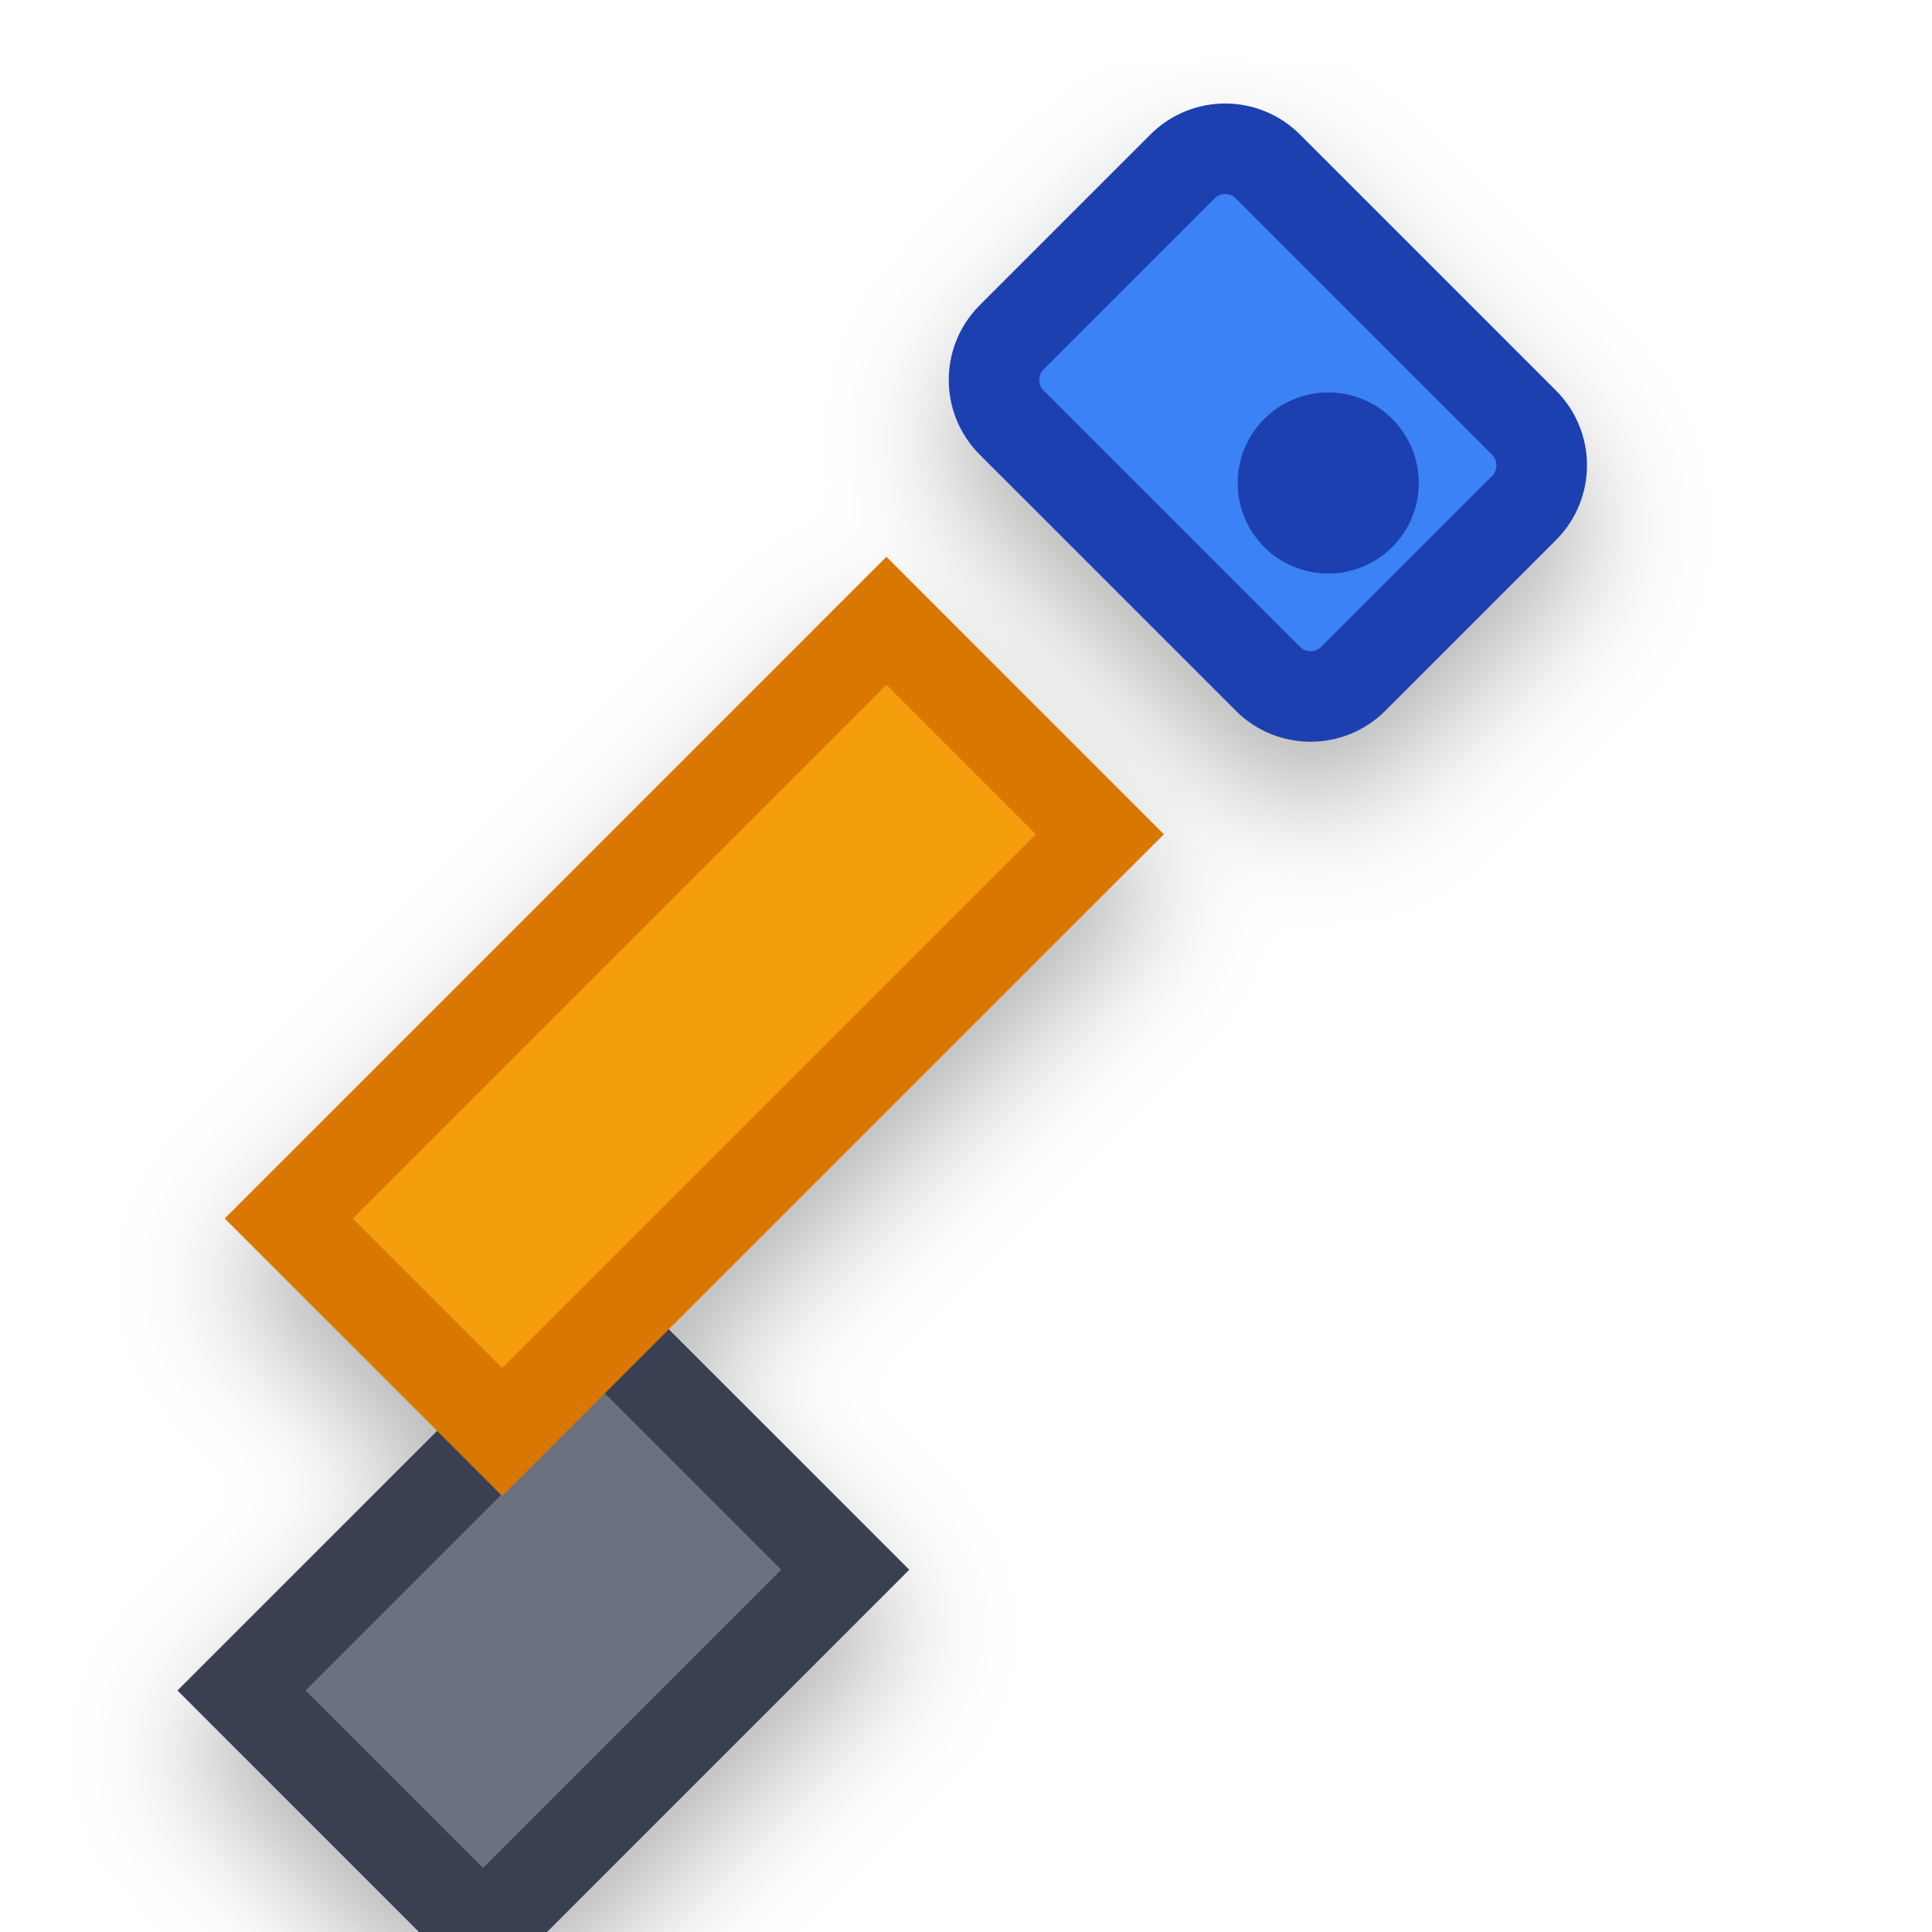
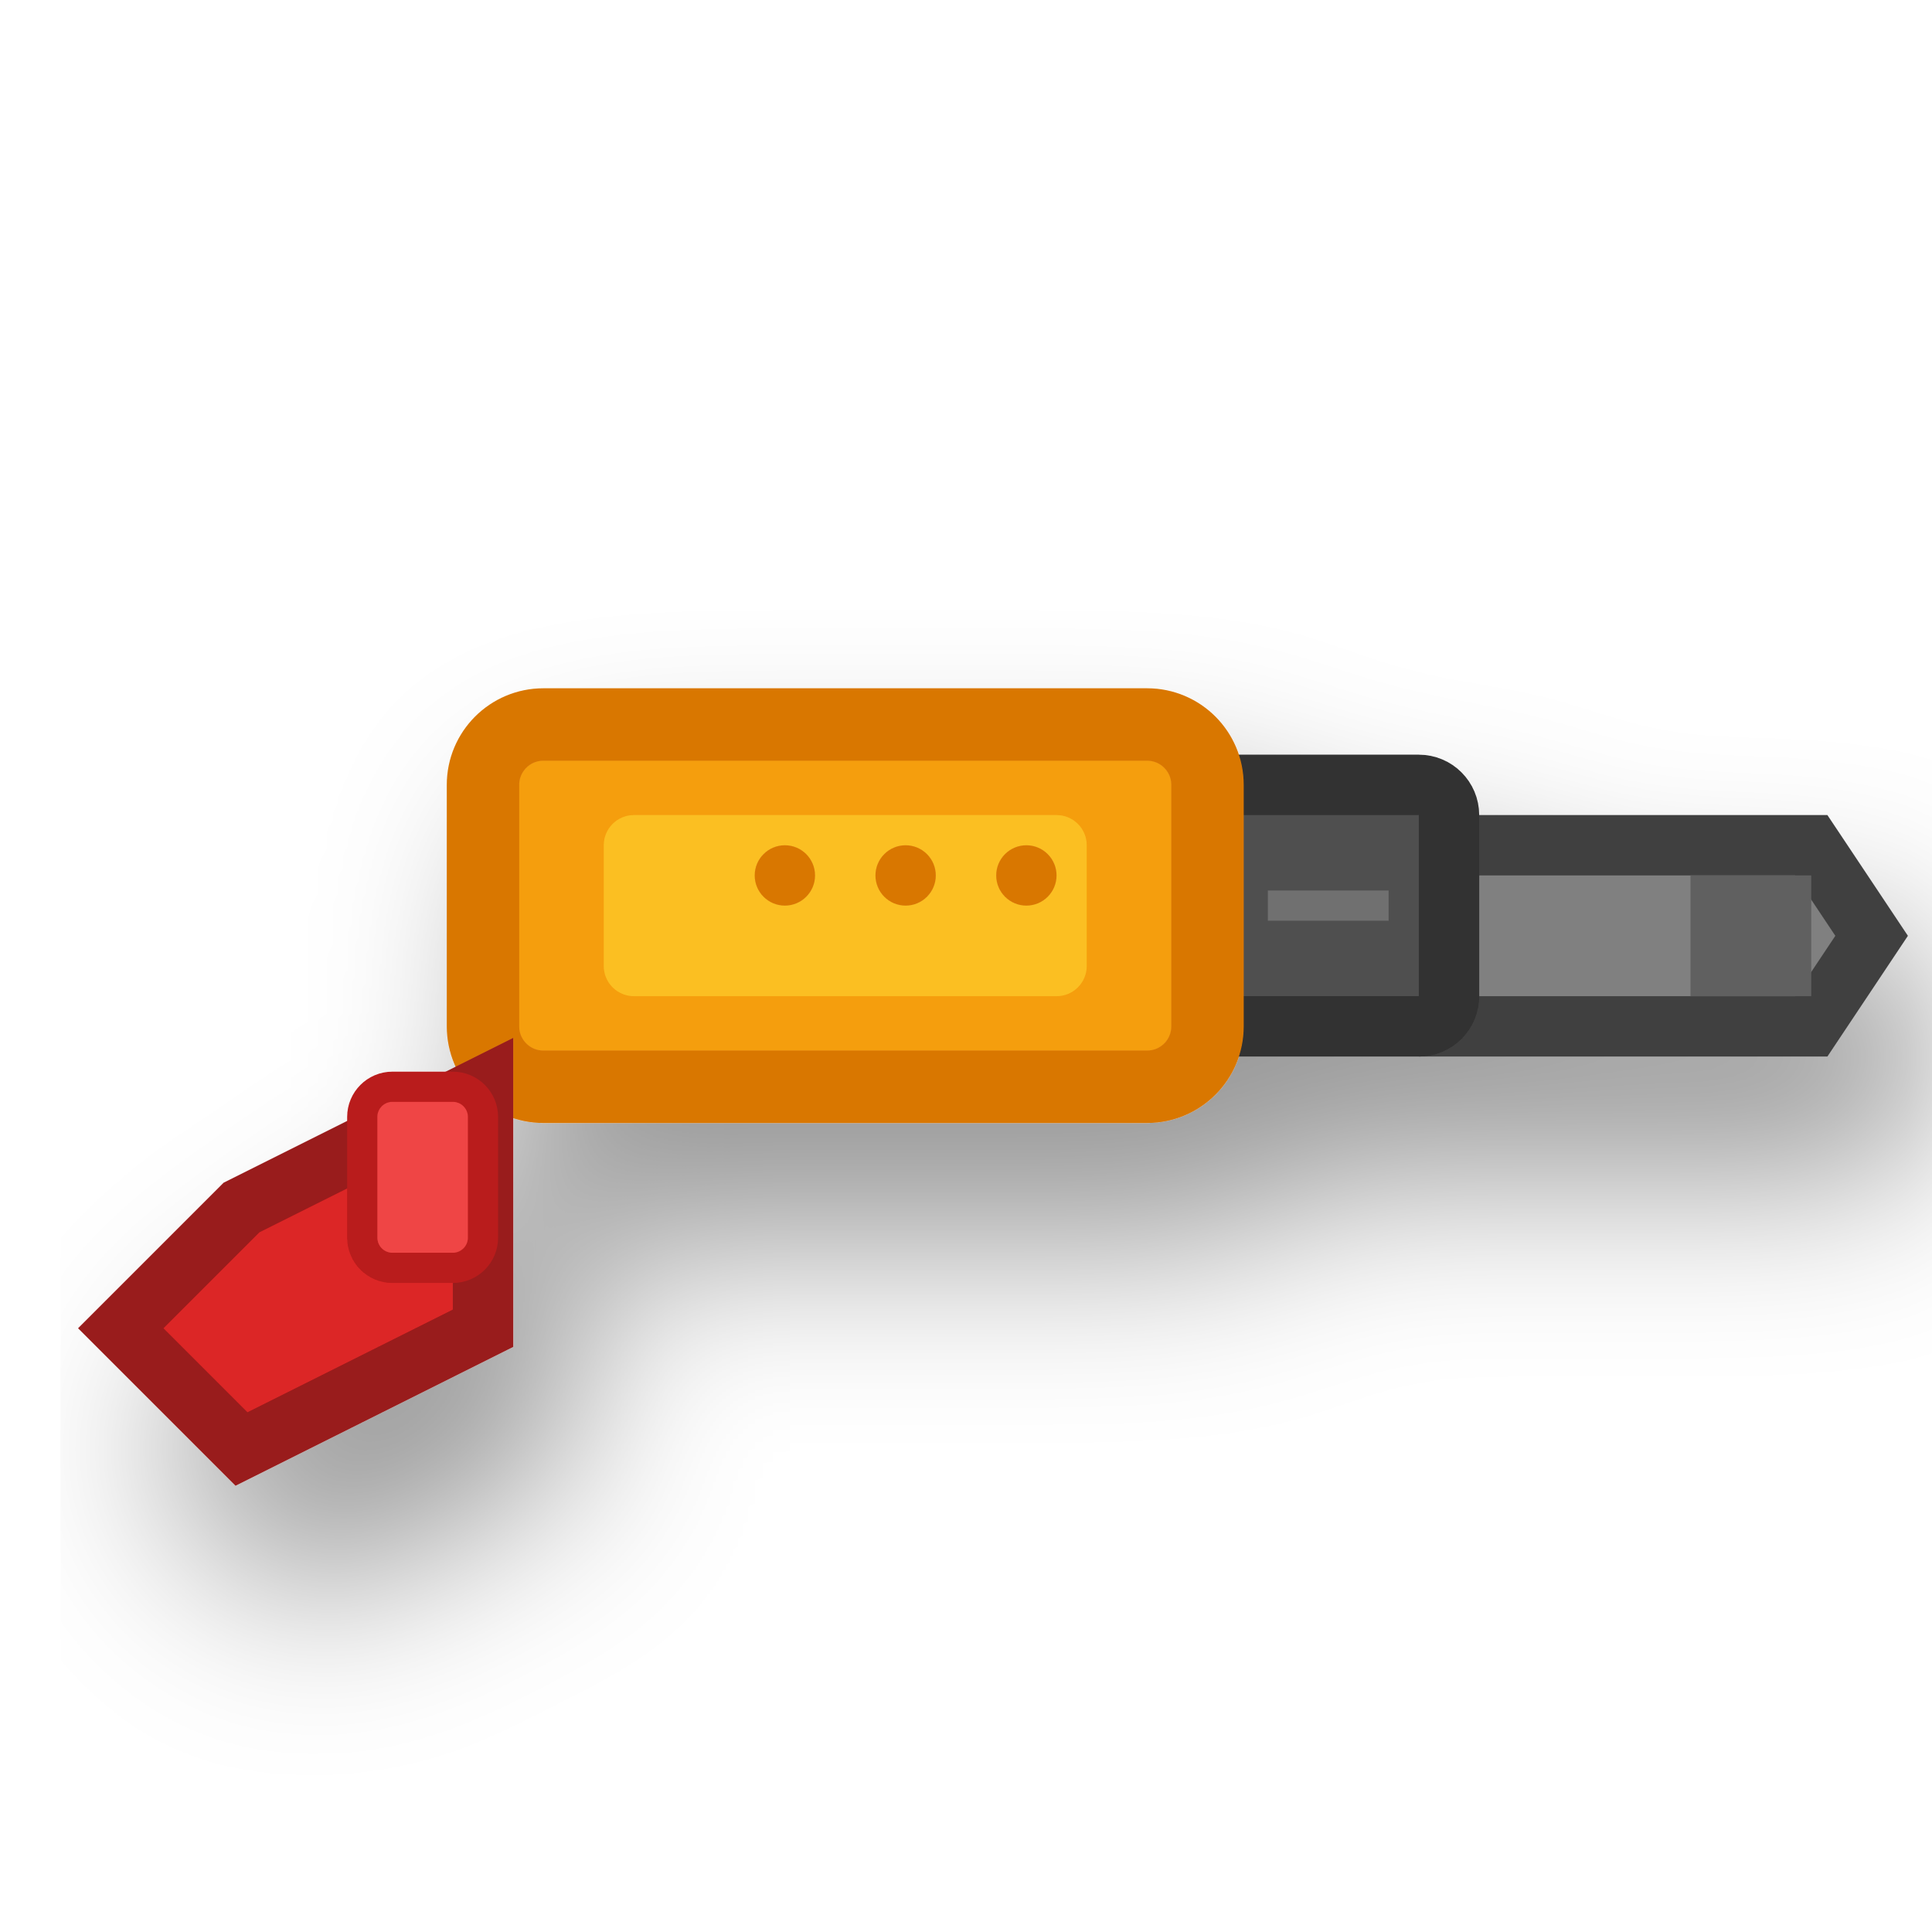
<svg xmlns="http://www.w3.org/2000/svg" width="32" height="32" viewBox="0 0 32 32" fill="none">
  <g filter="url(#shadow)">
-     <path d="M4 28L10 22L14 26L8 32L4 28Z" fill="#6B7280" stroke="#374151" stroke-width="1.5" />
-     <rect x="9" y="10" width="5" height="14" fill="#F59E0B" stroke="#D97706" stroke-width="1.5" transform="rotate(45 11.5 17)" />
-     <rect x="17" y="4" width="8" height="6" rx="1" fill="#3B82F6" stroke="#1E40AF" stroke-width="1.5" transform="rotate(45 21 7)" />
-     <circle cx="22" cy="8" r="1.5" fill="#1E40AF" />
+     <path d="M24 14 L30 14 L31 15.5 L30 17 L24 17 Z" fill="#808080" stroke="#404040" stroke-width="1" />
+     <rect x="28" y="14.5" width="2" height="2" fill="#606060" />
+     <rect x="20" y="13" width="4" height="4" rx="0.5" fill="#505050" stroke="#303030" stroke-width="1" />
+     <line x1="21" y1="15" x2="23" y2="15" stroke="#707070" stroke-width="0.5" />
+     <rect x="8" y="12" width="12" height="6" rx="1" fill="#F59E0B" stroke="#D97706" stroke-width="1.2" />
+     <rect x="10" y="13.5" width="8" height="3" rx="0.5" fill="#FBBF24" />
+     <path d="M8 18 L8 22 L4 24 L2 22 L4 20 L8 18 Z" fill="#DC2626" stroke="#991B1B" stroke-width="1" />
+     <rect x="6" y="18" width="2" height="3" rx="0.5" fill="#EF4444" stroke="#B91C1C" stroke-width="0.5" />
+     <circle cx="13" cy="14.5" r="0.5" fill="#D97706" />
+     <circle cx="15" cy="14.5" r="0.5" fill="#D97706" />
+     <circle cx="17" cy="14.5" r="0.5" fill="#D97706" />
  </g>
  <defs>
    <filter id="shadow" x="0" y="0" width="36" height="36" filterUnits="userSpaceOnUse">
-       <feDropShadow dx="0" dy="1" stdDeviation="1" flood-opacity="0.3" />
+       <feDropShadow dx="1" dy="2" stdDeviation="1.5" flood-opacity="0.4" />
    </filter>
  </defs>
</svg>
